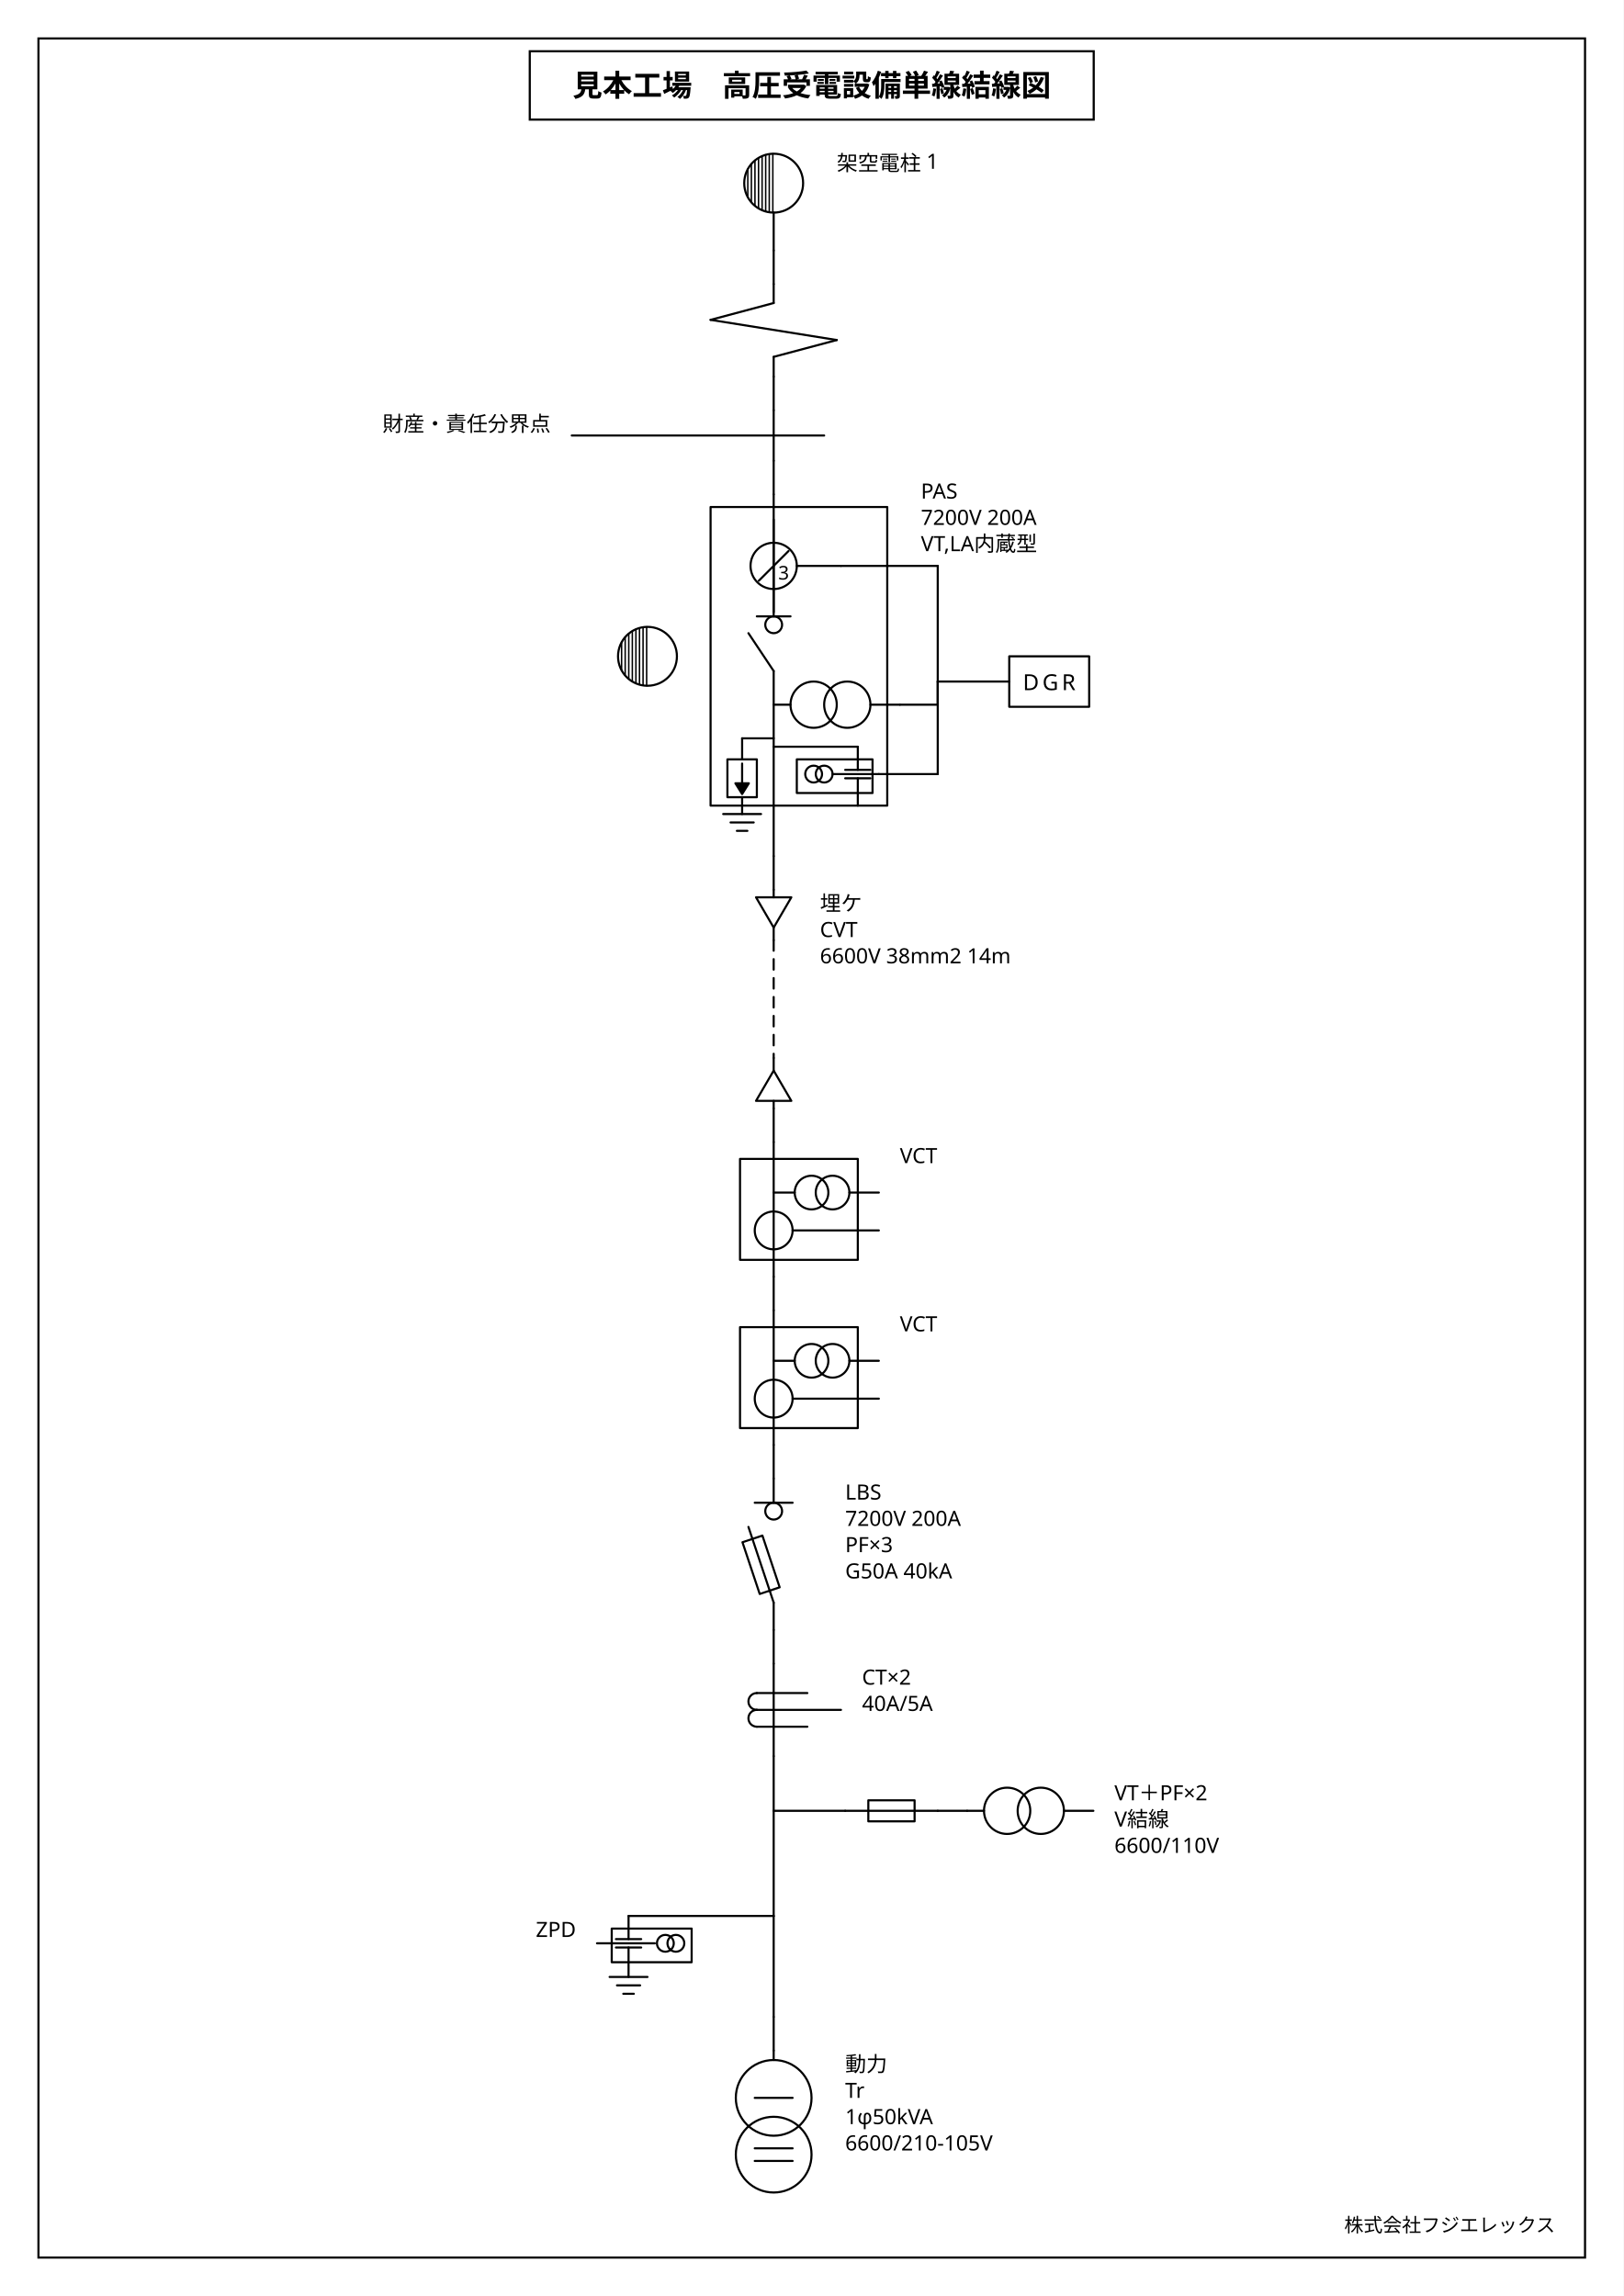
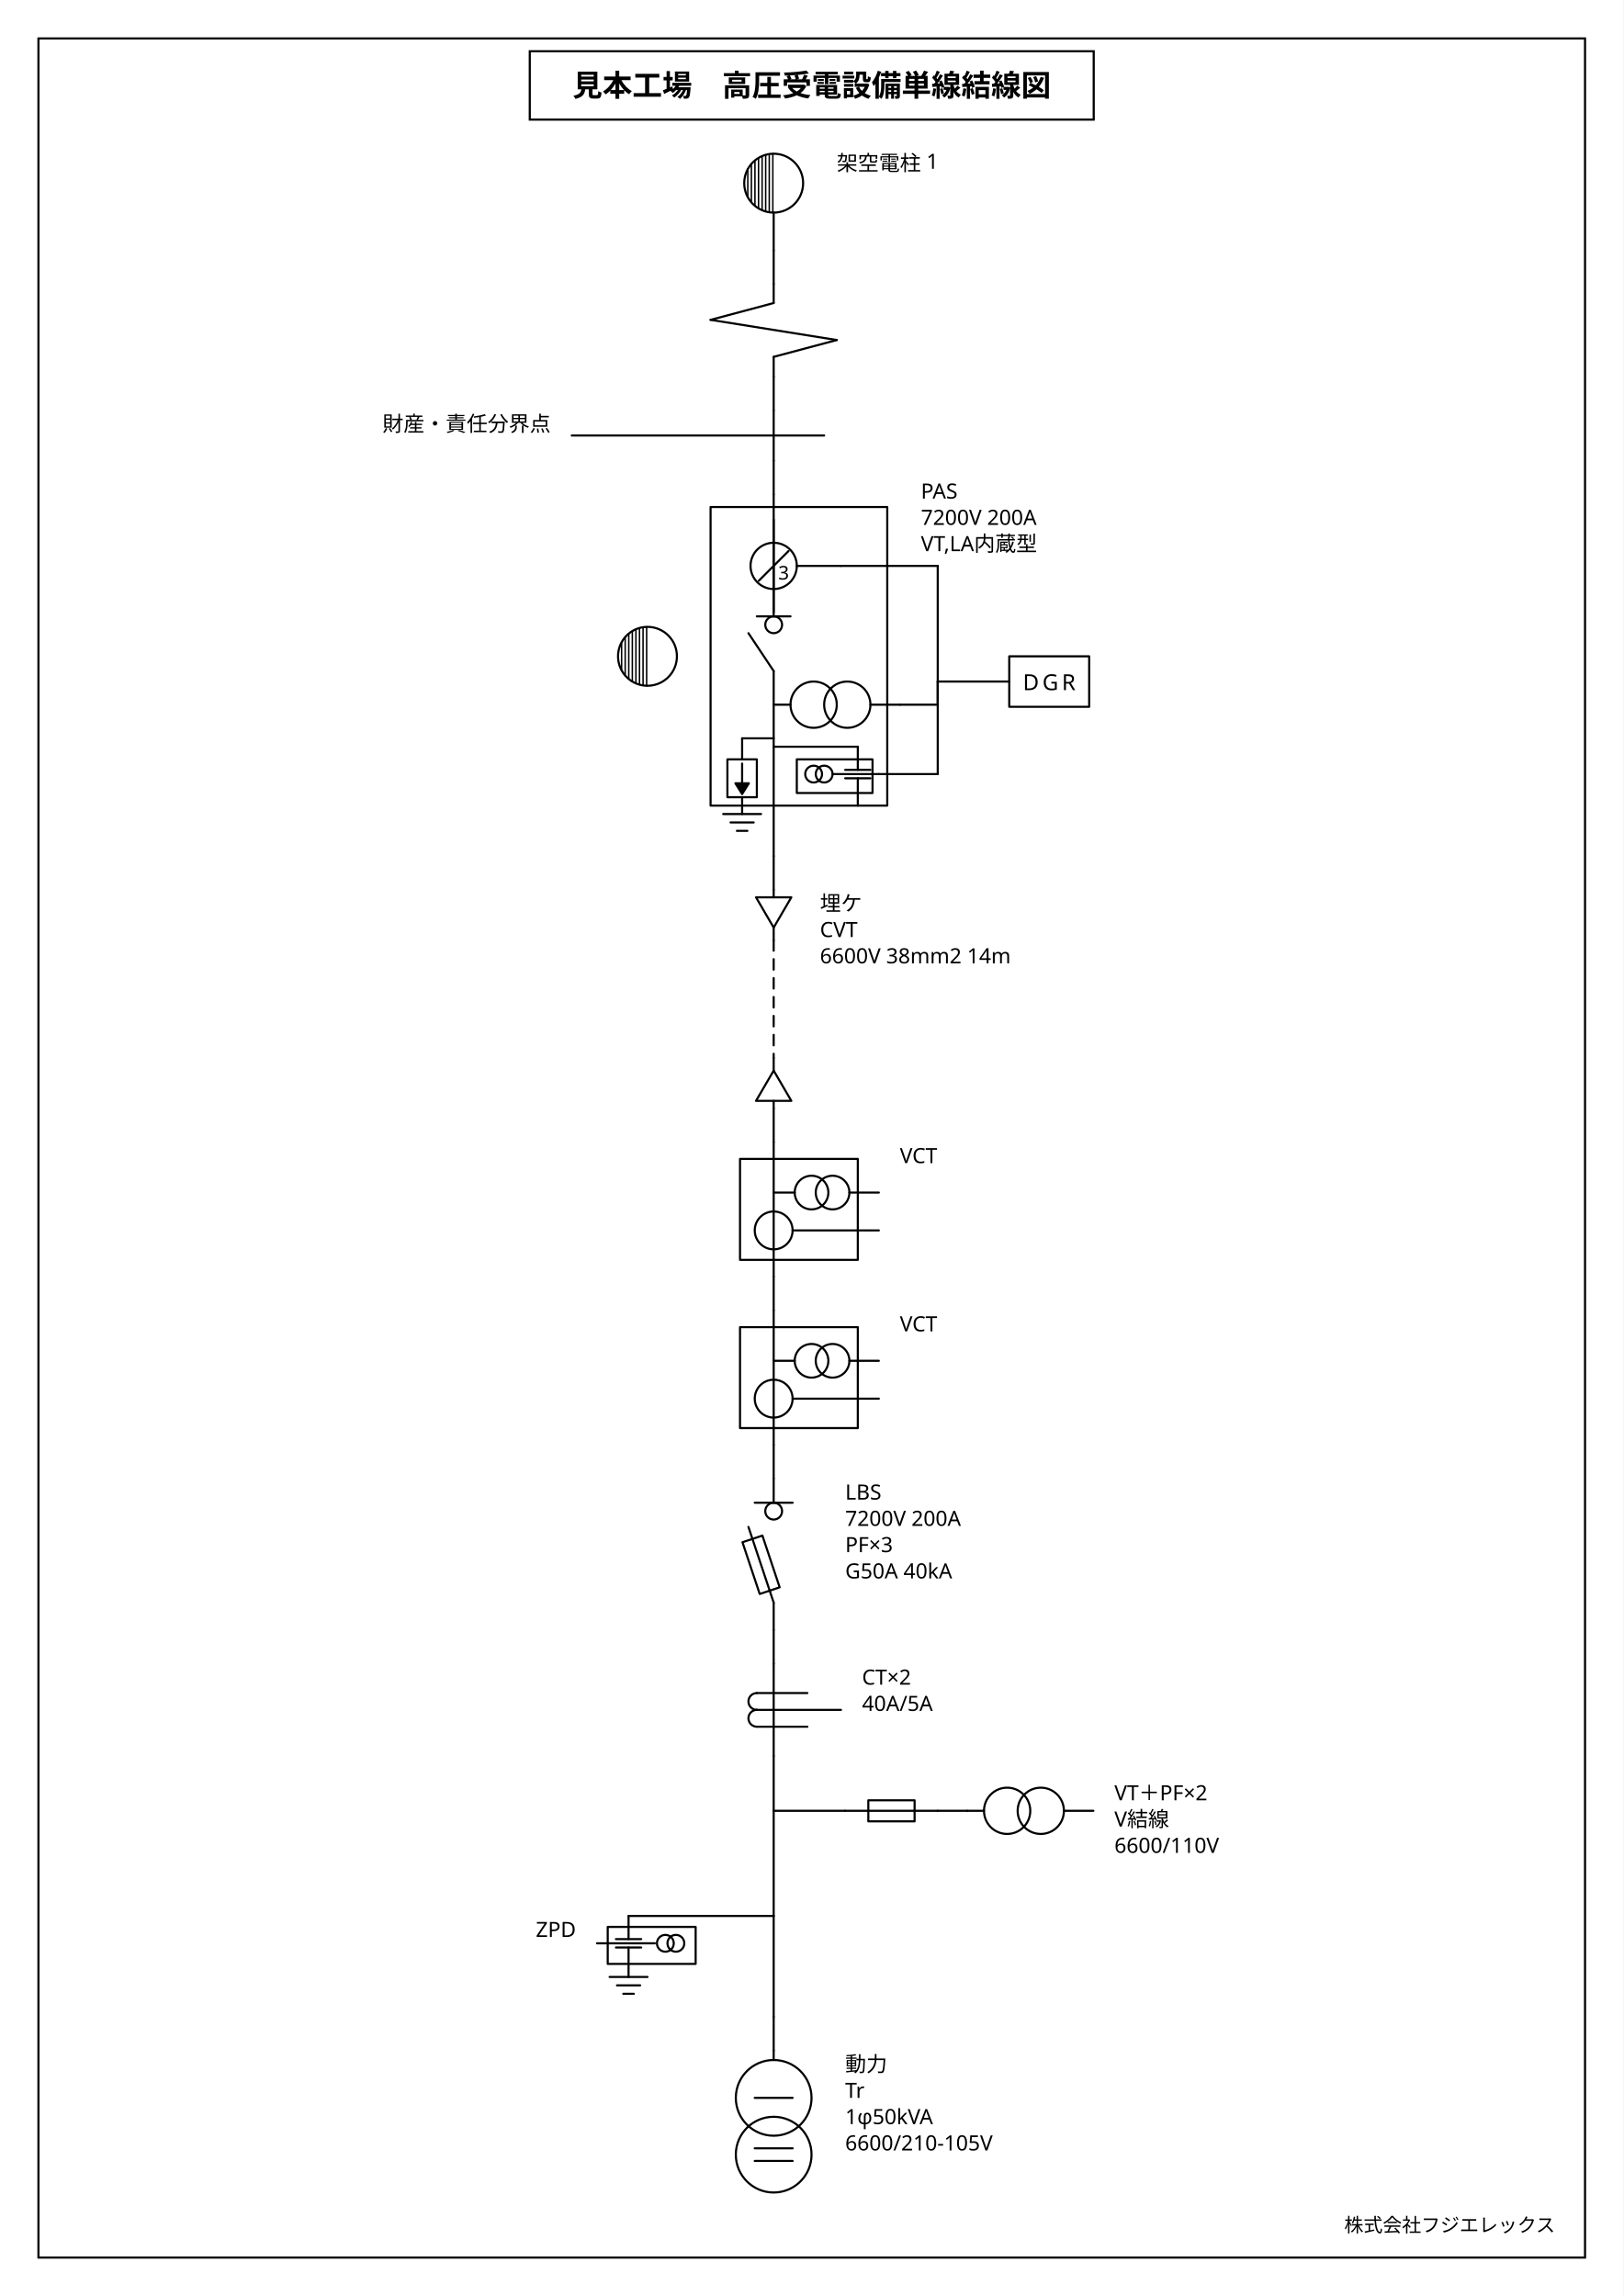
<svg xmlns="http://www.w3.org/2000/svg" viewBox="0 0 760 1075" width="760" height="1075">
  <rect x="0" y="0" width="760" height="1075" fill="#fff" />
  <g stroke="#000" fill="none">
    <rect x="18" y="18" width="724" height="1039" stroke-width="1" />
    <rect x="248" y="24" width="264" height="32" stroke-width="1" />
  </g>
  <text x="380" y="45" font-size="14" font-weight="700" text-anchor="middle" font-family="IPAGothic, 'IPAゴシック', 'Noto Sans JP', 'Hiragino Kaku Gothic ProN', 'Yu Gothic', sans-serif" fill="#000">見本工場　高圧受電設備単線結線図</text>
  <text x="728" y="1045" font-size="9" text-anchor="end" font-family="IPAGothic, 'IPAゴシック', 'Noto Sans JP', 'Hiragino Kaku Gothic ProN', 'Yu Gothic', sans-serif" fill="#000">株式会社フジエレックス</text>
  <g transform="translate(362.18 70) scale(0.9846)">
    <g stroke="#000" fill="none" stroke-linecap="round" stroke-linejoin="round" color="#000">
      <line x1="0" y1="48" x2="0" y2="64" stroke-width="1" />
      <line x1="0" y1="108" x2="0" y2="124" stroke-width="1" />
      <line x1="0" y1="148" x2="0" y2="164" stroke-width="1" />
      <line x1="0" y1="280" x2="-15" y2="280" stroke-width="1" />
      <line x1="0" y1="284" x2="40" y2="284" stroke-width="1" />
      <line x1="32" y1="198" x2="78" y2="198" stroke-width="1" />
      <line x1="78" y1="198" x2="78" y2="253" stroke-width="1" />
      <line x1="60" y1="264" x2="78" y2="264" stroke-width="1" />
      <line x1="78" y1="264" x2="78" y2="253" stroke-width="1" />
      <line x1="50" y1="297" x2="78" y2="297" stroke-width="1" />
      <line x1="78" y1="297" x2="78" y2="253" stroke-width="1" />
      <line x1="78" y1="253" x2="112" y2="253" stroke-width="1" />
      <line x1="0" y1="336" x2="0" y2="352" stroke-width="1" />
      <line x1="0" y1="376" x2="0" y2="432" stroke-width="1" stroke-dasharray="5 4" />
      <line x1="0" y1="456" x2="0" y2="472" stroke-width="1" />
      <line x1="0" y1="536" x2="0" y2="552" stroke-width="1" />
      <line x1="0" y1="616" x2="0" y2="632" stroke-width="1" />
      <line x1="0" y1="704" x2="0" y2="720" stroke-width="1" />
      <line x1="0" y1="764" x2="0" y2="790" stroke-width="1" />
      <line x1="0" y1="790" x2="34" y2="790" stroke-width="1" />
      <line x1="78" y1="790" x2="92" y2="790" stroke-width="1" />
      <line x1="0" y1="790" x2="0" y2="840" stroke-width="1" />
      <line x1="0" y1="840" x2="-69" y2="840" stroke-width="1" />
      <line x1="0" y1="840" x2="0" y2="888" stroke-width="1" />
      <line x1="0" y1="888" x2="0" y2="904" stroke-width="1" />
      <g transform="translate(-16 0)">
        <circle cx="16" cy="16" r="14" fill="none" stroke-width="1" />
        <line x1="3.7" y1="9.313" x2="3.7" y2="22.687" stroke-width="0.7" />
        <line x1="5.4" y1="6.855" x2="5.4" y2="25.145" stroke-width="0.7" />
        <line x1="7.1" y1="5.193" x2="7.1" y2="26.807" stroke-width="0.7" />
        <line x1="8.8" y1="3.993" x2="8.8" y2="28.007" stroke-width="0.7" />
        <line x1="10.5" y1="3.126" x2="10.5" y2="28.874" stroke-width="0.7" />
        <line x1="12.2" y1="2.526" x2="12.2" y2="29.474" stroke-width="0.7" />
        <line x1="13.9" y1="2.158" x2="13.9" y2="29.842" stroke-width="0.7" />
        <line x1="15.6" y1="2.006" x2="15.6" y2="29.994" stroke-width="0.7" />
        <line x1="16" y1="30" x2="16" y2="48" stroke-width="1" />
      </g>
      <text x="30" y="10" font-size="10" text-anchor="start" font-family="IPAGothic, 'IPAゴシック', 'Noto Sans JP', 'Hiragino Kaku Gothic ProN', 'Yu Gothic', sans-serif" fill="currentColor" stroke="none">
        <tspan x="30" dy="0">架空電柱 1</tspan>
      </text>
      <g transform="translate(-30 64)">
        <line x1="30" y1="0" x2="30" y2="9" stroke-width="1" />
        <line x1="30" y1="9" x2="0" y2="17" stroke-width="1" />
        <line x1="0" y1="17" x2="60" y2="26.6" stroke-width="1" />
        <line x1="60" y1="26.6" x2="30" y2="34.6" stroke-width="1" />
        <line x1="30" y1="34.6" x2="30" y2="44" stroke-width="1" />
      </g>
      <g transform="translate(-96 124)">
        <line x1="96" y1="0" x2="96" y2="24" stroke-width="1" />
        <line x1="0" y1="12" x2="120" y2="12" stroke-width="1" />
      </g>
      <text x="-106" y="134" font-size="10" text-anchor="end" font-family="IPAGothic, 'IPAゴシック', 'Noto Sans JP', 'Hiragino Kaku Gothic ProN', 'Yu Gothic', sans-serif" fill="currentColor" stroke="none">
        <tspan x="-106" dy="0">財産・責任分界点</tspan>
      </text>
      <g transform="translate(-36 164)">
        <line x1="36" y1="0" x2="36" y2="6" stroke-width="1" />
        <rect x="6" y="6" width="84" height="142" fill="none" stroke-width="1" />
        <line x1="36" y1="6" x2="36" y2="58" stroke-width="1" />
        <line x1="28" y1="58" x2="44" y2="58" stroke-width="1" />
        <circle cx="36" cy="62" r="4" fill="none" stroke-width="1" />
        <line x1="36" y1="84" x2="24" y2="66" stroke-width="1" />
        <line x1="36" y1="84" x2="36" y2="172" stroke-width="1" />
      </g>
      <text x="70" y="166" font-size="10" text-anchor="start" font-family="IPAGothic, 'IPAゴシック', 'Noto Sans JP', 'Hiragino Kaku Gothic ProN', 'Yu Gothic', sans-serif" fill="currentColor" stroke="none">
        <tspan x="70" dy="0">PAS</tspan>
        <tspan x="70" dy="12.5">7200V 200A</tspan>
        <tspan x="70" dy="12.5">VT,LA内蔵型</tspan>
      </text>
      <g transform="translate(-76 225)">
        <circle cx="16" cy="16" r="14" fill="none" stroke-width="1" />
        <line x1="3.7" y1="9.313" x2="3.7" y2="22.687" stroke-width="0.7" />
        <line x1="5.4" y1="6.855" x2="5.4" y2="25.145" stroke-width="0.7" />
        <line x1="7.1" y1="5.193" x2="7.1" y2="26.807" stroke-width="0.7" />
        <line x1="8.8" y1="3.993" x2="8.8" y2="28.007" stroke-width="0.7" />
        <line x1="10.5" y1="3.126" x2="10.5" y2="28.874" stroke-width="0.7" />
        <line x1="12.2" y1="2.526" x2="12.2" y2="29.474" stroke-width="0.7" />
        <line x1="13.9" y1="2.158" x2="13.9" y2="29.842" stroke-width="0.7" />
        <line x1="15.6" y1="2.006" x2="15.6" y2="29.994" stroke-width="0.7" />
      </g>
      <g transform="translate(-20 176)">
        <line x1="20" y1="0" x2="20" y2="44" stroke-width="1" />
        <circle cx="20" cy="22" r="11" fill="none" stroke-width="1" />
        <line x1="12.929" y1="29.071" x2="27.071" y2="14.929" stroke-width="1" />
        <text x="24.75" y="25" font-size="9" text-anchor="middle" dominant-baseline="central" font-family="IPAGothic, 'IPAゴシック', 'Noto Sans JP', 'Hiragino Kaku Gothic ProN', 'Yu Gothic', sans-serif" fill="currentColor" stroke="none">3</text>
        <line x1="31" y1="22" x2="52" y2="22" stroke-width="1" />
      </g>
      <g transform="translate(0 249)">
        <line x1="0" y1="15" x2="8" y2="15" stroke-width="1" />
        <circle cx="19" cy="15" r="11" fill="none" stroke-width="1" />
        <circle cx="35" cy="15" r="11" fill="none" stroke-width="1" />
        <line x1="46" y1="15" x2="60" y2="15" stroke-width="1" />
      </g>
      <g transform="translate(-35 280)">
        <line x1="20" y1="0" x2="20" y2="10" stroke-width="1" />
        <rect x="13" y="10" width="14" height="18" fill="none" stroke-width="1" />
        <line x1="20" y1="12" x2="20" y2="23" stroke-width="1" />
        <polygon points="16.8,21.38 20,26.5 23.2,21.38" fill="currentColor" stroke-width="1" />
        <line x1="20" y1="28" x2="20" y2="36" stroke-width="1" />
        <line x1="11" y1="36" x2="29" y2="36" stroke-width="1" />
        <line x1="14.5" y1="40" x2="25.5" y2="40" stroke-width="1" />
        <line x1="17.5" y1="44" x2="22.5" y2="44" stroke-width="1" />
      </g>
      <g transform="translate(10 284)">
        <line x1="30" y1="0" x2="30" y2="11" stroke-width="1" />
        <rect x="1" y="6" width="36" height="16" fill="none" stroke-width="1" />
        <line x1="24" y1="11" x2="36" y2="11" stroke-width="1" />
        <line x1="24" y1="15" x2="36" y2="15" stroke-width="1" />
        <line x1="30" y1="15" x2="30" y2="28" stroke-width="1" />
        <line x1="18" y1="13" x2="40" y2="13" stroke-width="1" />
        <circle cx="9" cy="13" r="4" fill="none" stroke-width="1" />
        <circle cx="14" cy="13" r="4" fill="none" stroke-width="1" />
      </g>
      <g transform="translate(112 241)">
        <rect x="0" y="0" width="38" height="24" fill="none" stroke-width="1" />
        <text x="19" y="12" font-size="10.5" text-anchor="middle" dominant-baseline="central" font-family="IPAGothic, 'IPAゴシック', 'Noto Sans JP', 'Hiragino Kaku Gothic ProN', 'Yu Gothic', sans-serif" letter-spacing="1.6" fill="currentColor" stroke="none">DGR</text>
      </g>
      <g transform="translate(-12 352)">
        <line x1="12" y1="0" x2="12" y2="3.6" stroke-width="1" />
        <polygon points="3.6,3.6 20.4,3.6 12,18" fill="none" stroke-width="1" />
        <line x1="12" y1="18" x2="12" y2="24" stroke-width="1" />
      </g>
      <text x="22" y="362" font-size="10" text-anchor="start" font-family="IPAGothic, 'IPAゴシック', 'Noto Sans JP', 'Hiragino Kaku Gothic ProN', 'Yu Gothic', sans-serif" fill="currentColor" stroke="none">
        <tspan x="22" dy="0">埋ケ</tspan>
        <tspan x="22" dy="12.5">CVT</tspan>
        <tspan x="22" dy="12.5">6600V 38mm2 14m</tspan>
      </text>
      <g transform="translate(-12 432) rotate(180 12 12)">
        <line x1="12" y1="0" x2="12" y2="3.6" stroke-width="1" />
        <polygon points="3.6,3.6 20.4,3.6 12,18" fill="none" stroke-width="1" />
        <line x1="12" y1="18" x2="12" y2="24" stroke-width="1" />
      </g>
      <g transform="translate(-22 472)">
        <line x1="22" y1="0" x2="22" y2="64" stroke-width="1" />
        <rect x="6" y="8" width="56" height="48" fill="none" stroke-width="1" />
        <line x1="22" y1="24" x2="32" y2="24" stroke-width="1" />
        <circle cx="40" cy="24" r="8" fill="none" stroke-width="1" />
        <circle cx="50" cy="24" r="8" fill="none" stroke-width="1" />
        <line x1="58" y1="24" x2="72" y2="24" stroke-width="1" />
        <circle cx="22" cy="42" r="9" fill="none" stroke-width="1" />
        <line x1="31" y1="42" x2="72" y2="42" stroke-width="1" />
      </g>
      <text x="60" y="482" font-size="10" text-anchor="start" font-family="IPAGothic, 'IPAゴシック', 'Noto Sans JP', 'Hiragino Kaku Gothic ProN', 'Yu Gothic', sans-serif" fill="currentColor" stroke="none">
        <tspan x="60" dy="0">VCT</tspan>
      </text>
      <g transform="translate(-22 552)">
        <line x1="22" y1="0" x2="22" y2="64" stroke-width="1" />
        <rect x="6" y="8" width="56" height="48" fill="none" stroke-width="1" />
        <line x1="22" y1="24" x2="32" y2="24" stroke-width="1" />
        <circle cx="40" cy="24" r="8" fill="none" stroke-width="1" />
        <circle cx="50" cy="24" r="8" fill="none" stroke-width="1" />
        <line x1="58" y1="24" x2="72" y2="24" stroke-width="1" />
        <circle cx="22" cy="42" r="9" fill="none" stroke-width="1" />
        <line x1="31" y1="42" x2="72" y2="42" stroke-width="1" />
      </g>
      <text x="60" y="562" font-size="10" text-anchor="start" font-family="IPAGothic, 'IPAゴシック', 'Noto Sans JP', 'Hiragino Kaku Gothic ProN', 'Yu Gothic', sans-serif" fill="currentColor" stroke="none">
        <tspan x="60" dy="0">VCT</tspan>
      </text>
      <g transform="translate(-24 632)">
        <line x1="24" y1="0" x2="24" y2="11.5" stroke-width="1" />
        <line x1="15" y1="11.5" x2="33" y2="11.5" stroke-width="1" />
        <circle cx="24" cy="15.5" r="4" fill="none" stroke-width="1" />
        <line x1="24" y1="59" x2="12" y2="23" stroke-width="1" />
        <polygon points="26.843,51.719 18.643,27.119 9.157,30.281 17.357,54.881" fill="none" stroke-width="1" />
        <line x1="24" y1="59" x2="24" y2="72" stroke-width="1" />
      </g>
      <text x="34" y="642" font-size="10" text-anchor="start" font-family="IPAGothic, 'IPAゴシック', 'Noto Sans JP', 'Hiragino Kaku Gothic ProN', 'Yu Gothic', sans-serif" fill="currentColor" stroke="none">
        <tspan x="34" dy="0">LBS</tspan>
        <tspan x="34" dy="12.5">7200V 200A</tspan>
        <tspan x="34" dy="12.5">PF×3</tspan>
        <tspan x="34" dy="12.5">G50A 40kA</tspan>
      </text>
      <g transform="translate(-24 720)">
        <line x1="24" y1="0" x2="24" y2="44" stroke-width="1" />
        <line x1="16" y1="14" x2="40" y2="14" stroke-width="1" />
        <line x1="16" y1="30" x2="40" y2="30" stroke-width="1" />
        <line x1="16" y1="22" x2="56" y2="22" stroke-width="1" />
        <path d="M 16 14 A 4 4 0 0 0 16 22" fill="none" stroke-width="1" />
        <path d="M 16 22 A 4 4 0 0 0 16 30" fill="none" stroke-width="1" />
      </g>
      <text x="42" y="730" font-size="10" text-anchor="start" font-family="IPAGothic, 'IPAゴシック', 'Noto Sans JP', 'Hiragino Kaku Gothic ProN', 'Yu Gothic', sans-serif" fill="currentColor" stroke="none">
        <tspan x="42" dy="0">CT×2</tspan>
        <tspan x="42" dy="12.5">40A/5A</tspan>
      </text>
      <g transform="translate(36 768) rotate(-90 20 22)">
        <line x1="20" y1="0" x2="20" y2="44" stroke-width="1" />
        <rect x="15" y="11" width="10" height="22" fill="none" stroke-width="1" />
      </g>
      <g transform="translate(92 775)">
        <line x1="0" y1="15" x2="8" y2="15" stroke-width="1" />
        <circle cx="19" cy="15" r="11" fill="none" stroke-width="1" />
        <circle cx="35" cy="15" r="11" fill="none" stroke-width="1" />
        <line x1="46" y1="15" x2="60" y2="15" stroke-width="1" />
      </g>
      <text x="162" y="785" font-size="10" text-anchor="start" font-family="IPAGothic, 'IPAゴシック', 'Noto Sans JP', 'Hiragino Kaku Gothic ProN', 'Yu Gothic', sans-serif" fill="currentColor" stroke="none">
        <tspan x="162" dy="0">VT＋PF×2</tspan>
        <tspan x="162" dy="12.5">V結線</tspan>
        <tspan x="162" dy="12.5">6600/110V</tspan>
      </text>
      <g transform="translate(-84 840)">
        <line x1="15" y1="0" x2="15" y2="11" stroke-width="1" />
-         <rect x="7" y="6" width="38" height="16" fill="none" stroke-width="1" />
+         <rect x="5.1" y="5.2" width="41.8" height="17.6" fill="none" stroke-width="1" />
        <line x1="9" y1="11" x2="21" y2="11" stroke-width="1" />
        <line x1="9" y1="15" x2="21" y2="15" stroke-width="1" />
        <line x1="15" y1="15" x2="15" y2="29" stroke-width="1" />
        <line x1="6" y1="29" x2="24" y2="29" stroke-width="1" />
        <line x1="9.5" y1="33" x2="20.5" y2="33" stroke-width="1" />
        <line x1="12.5" y1="37" x2="17.5" y2="37" stroke-width="1" />
        <line x1="0" y1="13" x2="27.5" y2="13" stroke-width="1" />
        <circle cx="32.5" cy="13" r="4" fill="none" stroke-width="1" />
        <circle cx="37.5" cy="13" r="4" fill="none" stroke-width="1" />
      </g>
      <text x="-94" y="850" font-size="10" text-anchor="end" font-family="IPAGothic, 'IPAゴシック', 'Noto Sans JP', 'Hiragino Kaku Gothic ProN', 'Yu Gothic', sans-serif" fill="currentColor" stroke="none">
        <tspan x="-94" dy="0">ZPD</tspan>
      </text>
      <g transform="translate(-24 904)">
        <line x1="24" y1="0" x2="24" y2="4.5" stroke-width="1" />
        <circle cx="24" cy="22.5" r="18" fill="none" stroke-width="1" />
        <circle cx="24" cy="49.5" r="18" fill="none" stroke-width="1" />
        <line x1="15" y1="22.5" x2="33" y2="22.5" stroke-width="1" />
        <line x1="15" y1="46.5" x2="33" y2="46.5" stroke-width="1" />
        <line x1="15" y1="52.5" x2="33" y2="52.5" stroke-width="1" />
      </g>
      <text x="34" y="914" font-size="10" text-anchor="start" font-family="IPAGothic, 'IPAゴシック', 'Noto Sans JP', 'Hiragino Kaku Gothic ProN', 'Yu Gothic', sans-serif" fill="currentColor" stroke="none">
        <tspan x="34" dy="0">動力</tspan>
        <tspan x="34" dy="12.5">Tr</tspan>
        <tspan x="34" dy="12.5">1φ50kVA</tspan>
        <tspan x="34" dy="12.5">6600/210-105V</tspan>
      </text>
    </g>
  </g>
</svg>
